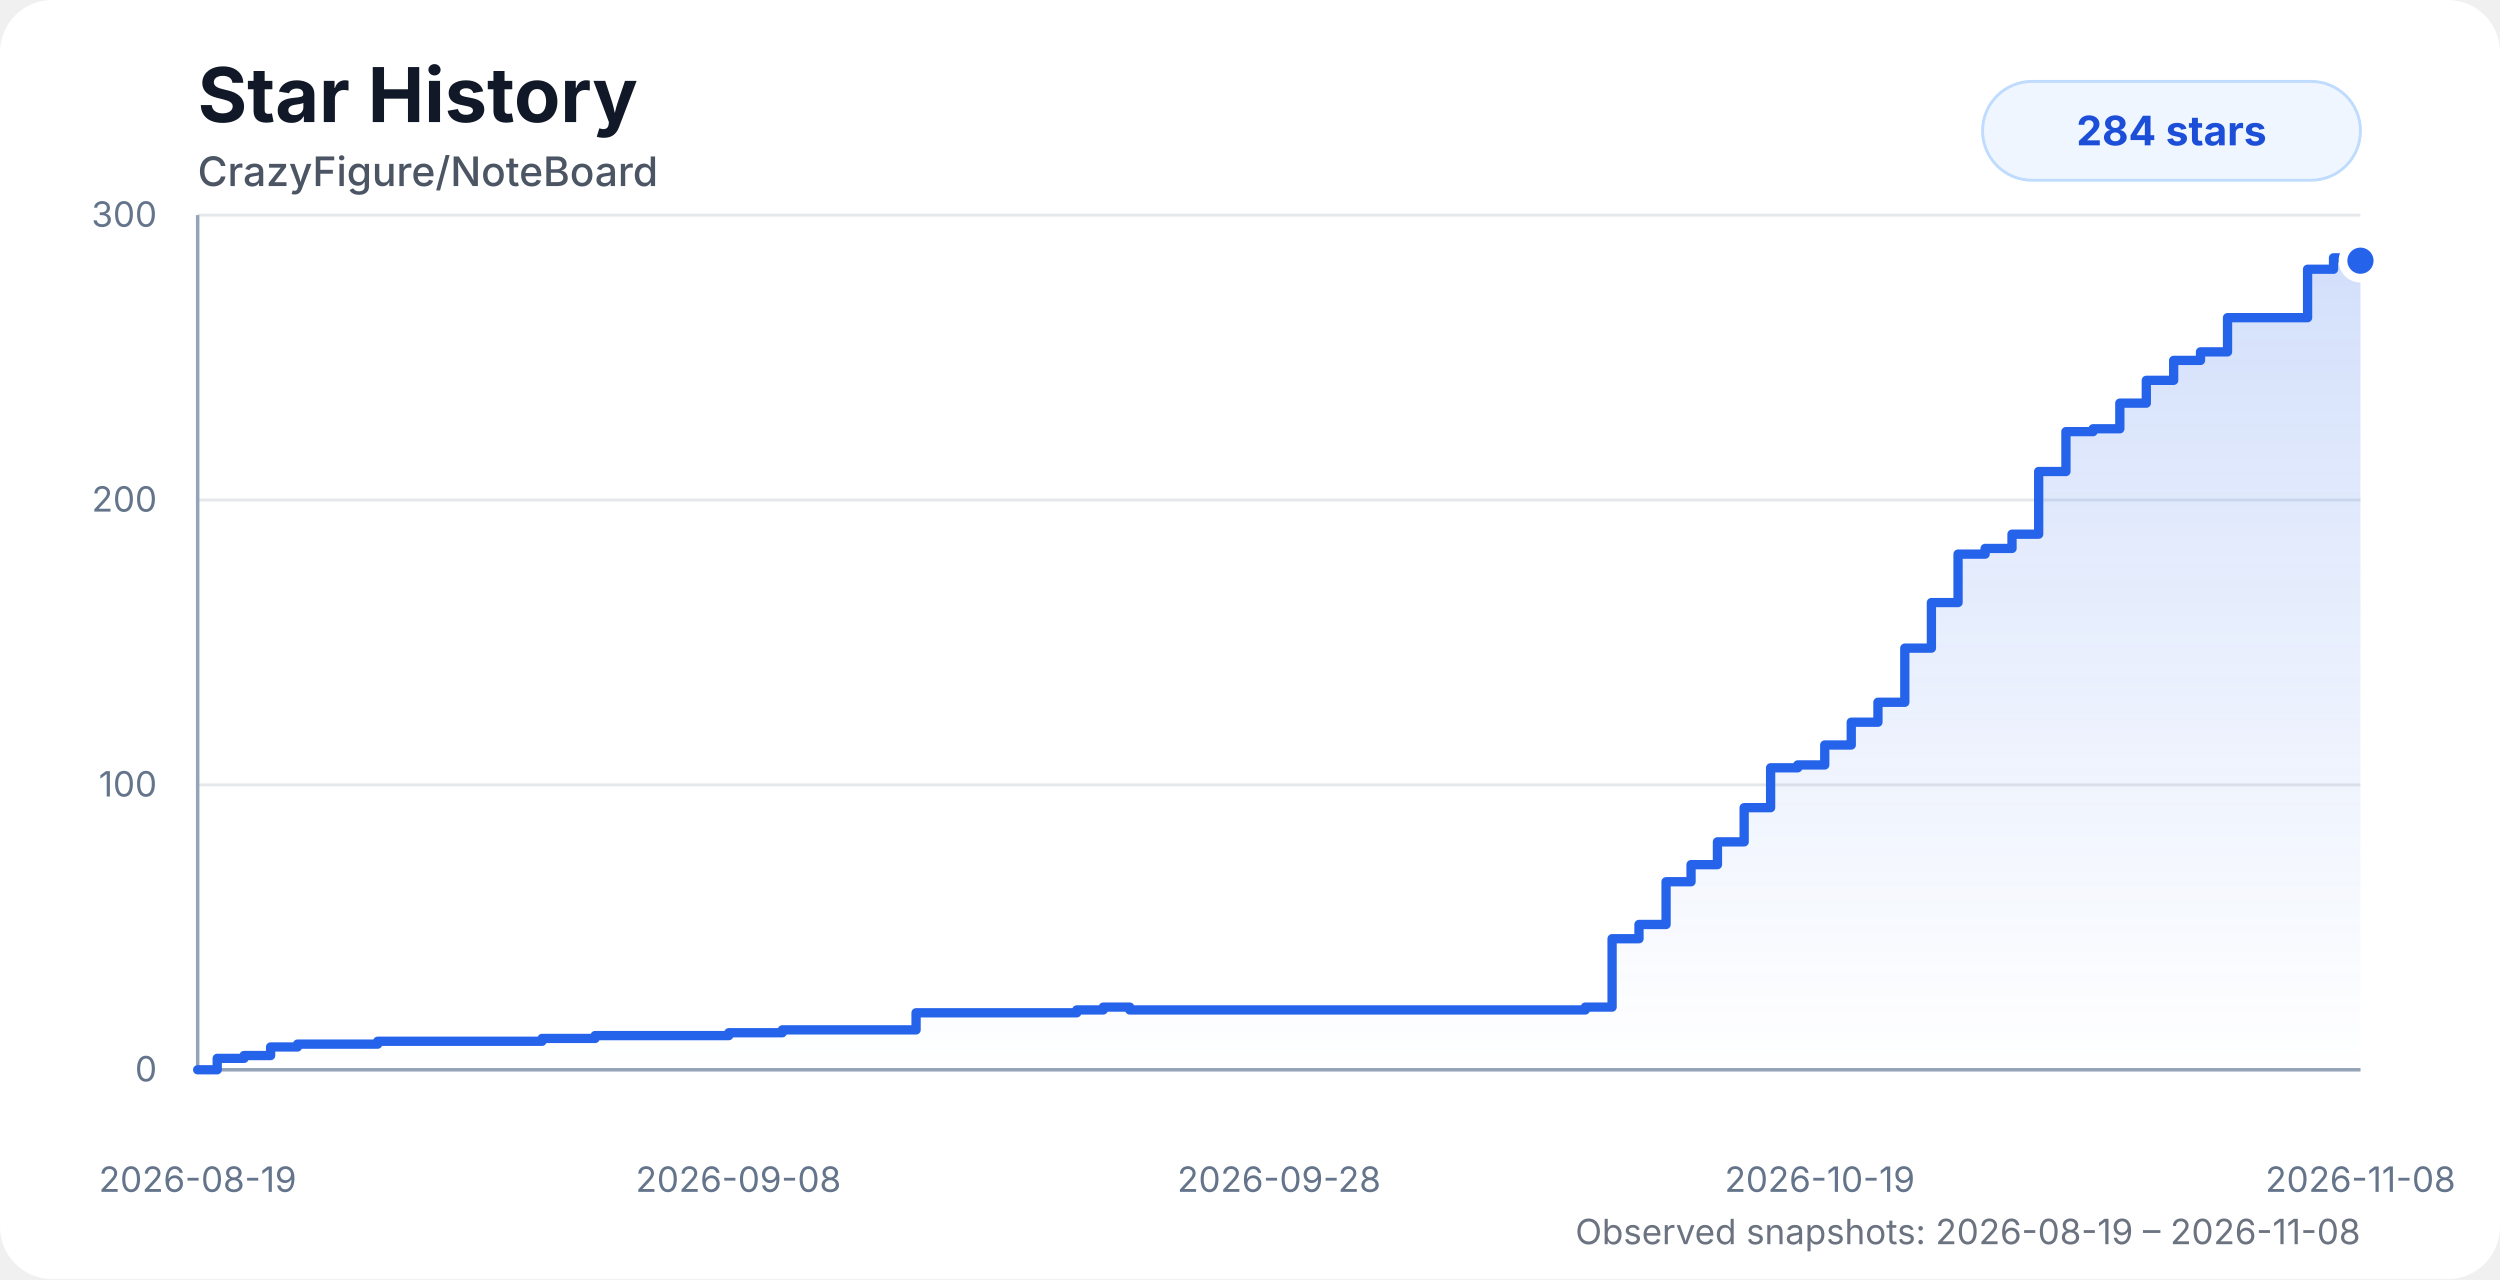
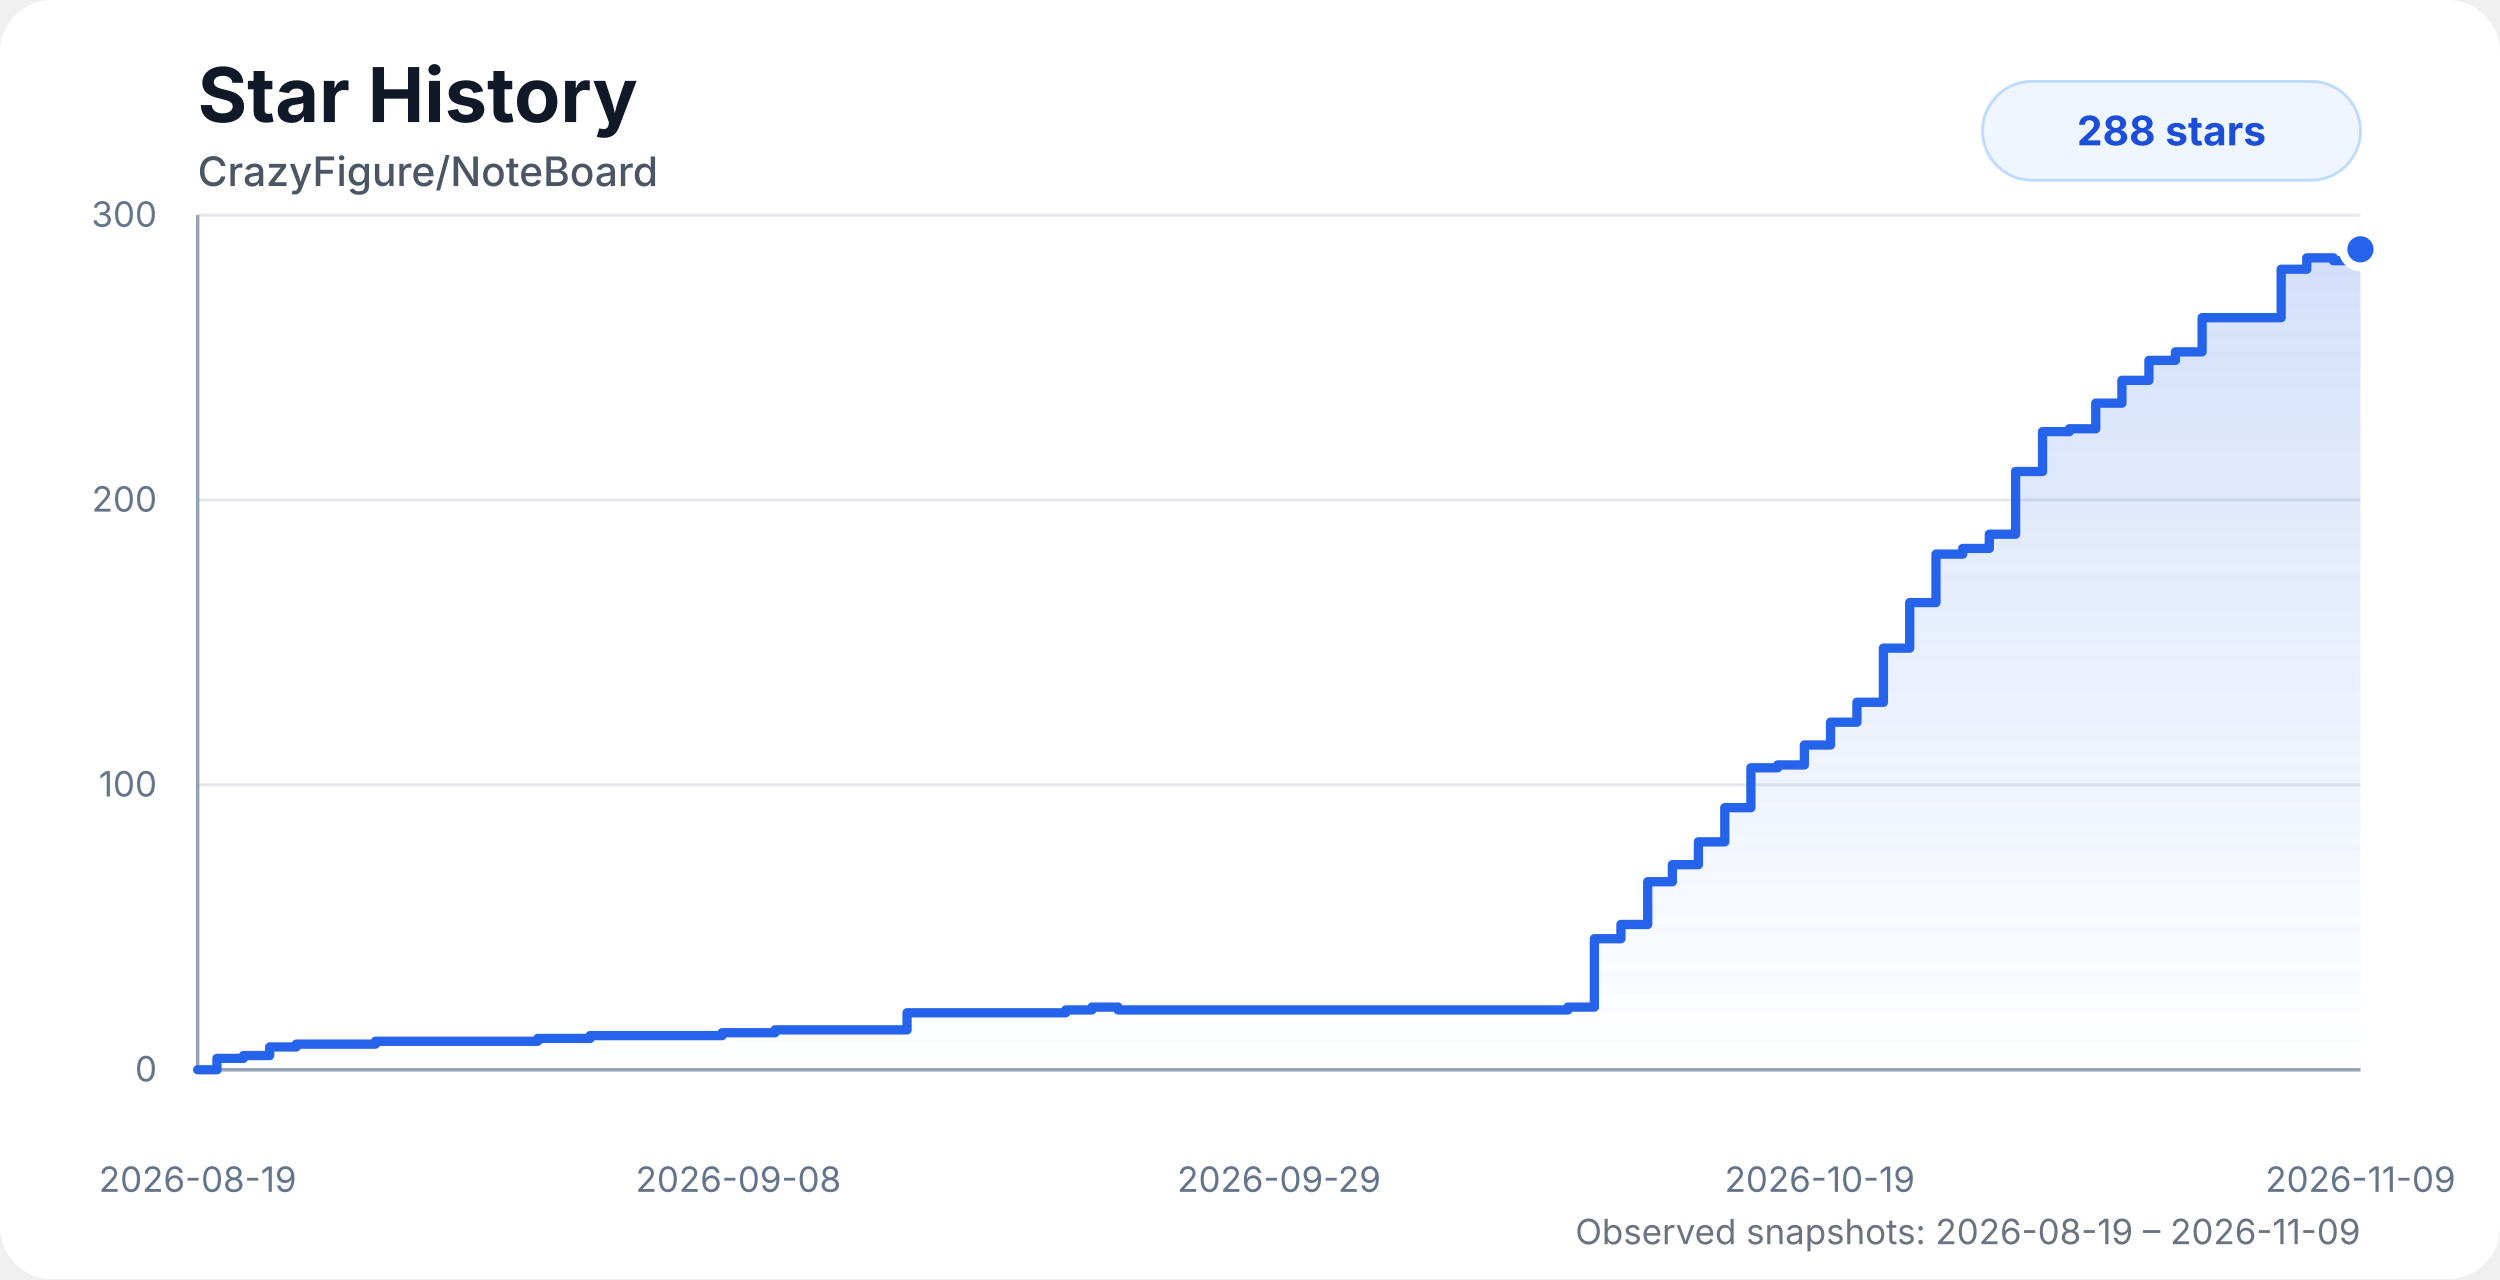
<svg xmlns="http://www.w3.org/2000/svg" width="860" height="440" viewBox="0 0 860 440" role="img" aria-labelledby="title desc">
  <style>
    .chart-bg { fill: #ffffff; }
    .title { fill: #111827; font: 700 26px system-ui, -apple-system, BlinkMacSystemFont, "Segoe UI", sans-serif; }
    .subtitle { fill: #4b5563; font: 500 14px system-ui, -apple-system, BlinkMacSystemFont, "Segoe UI", sans-serif; }
    .axis-label { fill: #64748b; font: 12px system-ui, -apple-system, BlinkMacSystemFont, "Segoe UI", sans-serif; }
    .grid { stroke: #e5e7eb; stroke-width: 1; }
    .axis { stroke: #94a3b8; stroke-width: 1.2; }
    .area { fill: url(#starGradient); opacity: 0.28; }
    .line { fill: none; stroke: #2563eb; stroke-width: 3.2; stroke-linecap: round; stroke-linejoin: round; }
    .dot { fill: #2563eb; stroke: #ffffff; stroke-width: 3; }
    .badge { fill: #eff6ff; stroke: #bfdbfe; }
    .badge-text { fill: #1d4ed8; font: 700 14px system-ui, -apple-system, BlinkMacSystemFont, "Segoe UI", sans-serif; }
    .status { fill: #6b7280; font: 12px system-ui, -apple-system, BlinkMacSystemFont, "Segoe UI", sans-serif; }
    @media (prefers-color-scheme: dark) {
      .chart-bg { fill: #0d1117; }
      .title { fill: #f8fafc; }
      .subtitle { fill: #cbd5e1; }
      .axis-label { fill: #94a3b8; }
      .grid { stroke: #1f2937; }
      .axis { stroke: #475569; }
      .dot { stroke: #0d1117; }
      .badge { fill: #172554; stroke: #1d4ed8; }
      .badge-text { fill: #bfdbfe; }
      .status { fill: #94a3b8; }
    }
  </style>
  <defs>
    <linearGradient id="starGradient" x1="0" x2="0" y1="0" y2="1">
      <stop offset="0%" stop-color="#2563eb" stop-opacity="0.72" />
      <stop offset="100%" stop-color="#2563eb" stop-opacity="0" />
    </linearGradient>
  </defs>
  <rect class="chart-bg" width="860" height="440" rx="18" />
  <text class="title" x="68" y="42">Star History</text>
  <text class="subtitle" x="68" y="64">CrazyFigure/NoteBoard</text>
  <g>
    <line class="grid" x1="68" y1="368" x2="812" y2="368" />
    <line class="grid" x1="68" y1="270" x2="812" y2="270" />
    <line class="grid" x1="68" y1="172" x2="812" y2="172" />
    <line class="grid" x1="68" y1="74" x2="812" y2="74" />
    <line class="axis" x1="68" y1="74" x2="68" y2="368" />
    <line class="axis" x1="68" y1="368" x2="812" y2="368" />
    <text class="axis-label" x="54" y="372" text-anchor="end">0</text>
    <text class="axis-label" x="54" y="274" text-anchor="end">100</text>
    <text class="axis-label" x="54" y="176" text-anchor="end">200</text>
    <text class="axis-label" x="54" y="78" text-anchor="end">300</text>
    <text class="axis-label" x="68" y="410" text-anchor="middle">2026-08-19</text>
    <text class="axis-label" x="254" y="410" text-anchor="middle">2026-09-08</text>
-     <text class="axis-label" x="440" y="410" text-anchor="middle">2026-09-28</text>
+     <text class="axis-label" x="440" y="410" text-anchor="middle">2026-09-29</text>
    <text class="axis-label" x="626" y="410" text-anchor="middle">2026-10-19</text>
-     <text class="axis-label" x="812" y="410" text-anchor="middle">2026-11-08</text>
+     <text class="axis-label" x="812" y="410" text-anchor="middle">2026-11-09</text>
  </g>
-   <path class="area" d="M 68 368 H 68 V 368 H 74.72 V 364.08 H 83.95 V 363.1 H 93.09 V 360.16 H 102.34 V 359.18 H 111.53 V 359.18 H 120.68 V 359.18 H 129.93 V 358.2 H 142.4 V 358.2 H 152.25 V 358.2 H 159.51 V 358.2 H 168.28 V 358.2 H 177.58 V 358.2 H 186.47 V 357.22 H 195.53 V 357.22 H 204.71 V 356.24 H 213.94 V 356.24 H 223.07 V 356.24 H 232.34 V 356.24 H 241.58 V 356.24 H 250.71 V 355.26 H 259.93 V 355.26 H 269.12 V 354.28 H 278.33 V 354.28 H 287.44 V 354.28 H 296.78 V 354.28 H 306.03 V 354.28 H 315.13 V 348.4 H 324.31 V 348.4 H 333.51 V 348.4 H 342.64 V 348.4 H 351.83 V 348.4 H 361.18 V 348.4 H 370.41 V 347.42 H 379.53 V 346.44 H 388.62 V 347.42 H 397.87 V 347.42 H 407.05 V 347.42 H 416.24 V 347.42 H 425.6 V 347.42 H 434.95 V 347.42 H 444.13 V 347.42 H 453.26 V 347.42 H 462.61 V 347.42 H 471.73 V 347.42 H 480.75 V 347.42 H 490.09 V 347.42 H 499.35 V 347.42 H 508.72 V 347.42 H 517.78 V 347.42 H 527.06 V 347.42 H 536.24 V 347.42 H 545.35 V 346.44 H 554.56 V 322.92 H 563.81 V 318.02 H 573.13 V 303.32 H 581.72 V 297.44 H 590.8 V 289.6 H 599.99 V 277.84 H 609.09 V 264.12 H 618.42 V 263.14 H 627.71 V 256.28 H 636.83 V 248.44 H 646.01 V 241.58 H 655.25 V 222.96 H 664.4 V 207.28 H 673.57 V 190.62 H 682.88 V 188.66 H 692.13 V 183.76 H 701.3 V 162.2 H 710.68 V 148.48 H 720.01 V 147.5 H 729.22 V 138.68 H 738.33 V 130.84 H 747.74 V 123.98 H 756.97 V 121.04 H 766.27 V 109.28 H 775.29 V 109.28 H 793.81 V 92.62 H 802.73 V 88.7 H 812 V 89.68 L 812 368 L 68 368 Z" />
-   <path class="line" d="M 68 368 H 68 V 368 H 74.72 V 364.08 H 83.95 V 363.1 H 93.09 V 360.16 H 102.34 V 359.18 H 111.53 V 359.18 H 120.68 V 359.18 H 129.93 V 358.2 H 142.4 V 358.2 H 152.25 V 358.2 H 159.51 V 358.2 H 168.28 V 358.2 H 177.58 V 358.2 H 186.47 V 357.22 H 195.53 V 357.22 H 204.71 V 356.24 H 213.94 V 356.24 H 223.07 V 356.24 H 232.34 V 356.24 H 241.58 V 356.24 H 250.71 V 355.26 H 259.93 V 355.26 H 269.12 V 354.28 H 278.33 V 354.28 H 287.44 V 354.28 H 296.78 V 354.28 H 306.03 V 354.28 H 315.13 V 348.4 H 324.31 V 348.4 H 333.51 V 348.4 H 342.64 V 348.4 H 351.83 V 348.4 H 361.18 V 348.4 H 370.41 V 347.42 H 379.53 V 346.44 H 388.62 V 347.42 H 397.87 V 347.42 H 407.05 V 347.42 H 416.24 V 347.42 H 425.6 V 347.42 H 434.95 V 347.42 H 444.13 V 347.42 H 453.26 V 347.42 H 462.61 V 347.42 H 471.73 V 347.42 H 480.75 V 347.42 H 490.09 V 347.42 H 499.35 V 347.42 H 508.72 V 347.42 H 517.78 V 347.42 H 527.06 V 347.42 H 536.24 V 347.42 H 545.35 V 346.44 H 554.56 V 322.92 H 563.81 V 318.02 H 573.13 V 303.32 H 581.72 V 297.44 H 590.8 V 289.6 H 599.99 V 277.84 H 609.09 V 264.12 H 618.42 V 263.14 H 627.71 V 256.28 H 636.83 V 248.44 H 646.01 V 241.58 H 655.25 V 222.96 H 664.4 V 207.28 H 673.57 V 190.62 H 682.88 V 188.66 H 692.13 V 183.76 H 701.3 V 162.2 H 710.68 V 148.48 H 720.01 V 147.5 H 729.22 V 138.68 H 738.33 V 130.84 H 747.74 V 123.98 H 756.97 V 121.04 H 766.27 V 109.28 H 775.29 V 109.28 H 793.81 V 92.62 H 802.73 V 88.7 H 812 V 89.68" />
-   <circle class="dot" cx="812" cy="89.68" r="6" />
+   <path class="area" d="M 68 368 H 68 V 368 H 74.63 V 364.08 H 83.75 V 363.1 H 92.77 V 360.16 H 101.91 V 359.18 H 110.99 V 359.18 H 120.02 V 359.18 H 129.15 V 358.2 H 141.46 V 358.2 H 151.2 V 358.2 H 158.36 V 358.2 H 167.03 V 358.2 H 176.21 V 358.2 H 184.98 V 357.22 H 193.93 V 357.22 H 203 V 356.24 H 212.12 V 356.24 H 221.13 V 356.24 H 230.29 V 356.24 H 239.41 V 356.24 H 248.42 V 355.26 H 257.53 V 355.26 H 266.6 V 354.28 H 275.69 V 354.28 H 284.7 V 354.28 H 293.92 V 354.28 H 303.05 V 354.28 H 312.03 V 348.4 H 321.1 V 348.4 H 330.19 V 348.4 H 339.2 V 348.4 H 348.27 V 348.4 H 357.51 V 348.4 H 366.62 V 347.42 H 375.63 V 346.44 H 384.61 V 347.42 H 393.75 V 347.42 H 402.8 V 347.42 H 411.88 V 347.42 H 421.13 V 347.42 H 430.36 V 347.42 H 439.42 V 347.42 H 448.44 V 347.42 H 457.67 V 347.42 H 466.68 V 347.42 H 475.58 V 347.42 H 484.81 V 347.42 H 493.95 V 347.42 H 503.2 V 347.42 H 512.15 V 347.42 H 521.32 V 347.42 H 530.37 V 347.42 H 539.37 V 346.44 H 548.47 V 322.92 H 557.6 V 318.02 H 566.81 V 303.32 H 575.29 V 297.44 H 584.25 V 289.6 H 593.33 V 277.84 H 602.31 V 264.12 H 611.53 V 263.14 H 620.7 V 256.28 H 629.71 V 248.44 H 638.78 V 241.58 H 647.89 V 222.96 H 656.94 V 207.28 H 665.98 V 190.62 H 675.18 V 188.66 H 684.32 V 183.76 H 693.37 V 162.2 H 702.64 V 148.48 H 711.85 V 147.5 H 720.94 V 138.68 H 729.94 V 130.84 H 739.23 V 123.98 H 748.35 V 121.04 H 757.53 V 109.28 H 766.43 V 109.28 H 784.72 V 92.62 H 793.53 V 88.7 H 802.69 V 89.68 H 812 V 85.76 L 812 368 L 68 368 Z" />
+   <path class="line" d="M 68 368 H 68 V 368 H 74.63 V 364.08 H 83.75 V 363.1 H 92.77 V 360.16 H 101.91 V 359.18 H 110.99 V 359.18 H 120.02 V 359.18 H 129.15 V 358.2 H 141.46 V 358.2 H 151.2 V 358.2 H 158.36 V 358.2 H 167.03 V 358.2 H 176.21 V 358.2 H 184.98 V 357.22 H 193.93 V 357.22 H 203 V 356.24 H 212.12 V 356.24 H 221.13 V 356.24 H 230.29 V 356.24 H 239.41 V 356.24 H 248.42 V 355.26 H 257.53 V 355.26 H 266.6 V 354.28 H 275.69 V 354.28 H 284.7 V 354.28 H 293.92 V 354.28 H 303.05 V 354.28 H 312.03 V 348.4 H 321.1 V 348.4 H 330.19 V 348.4 H 339.2 V 348.4 H 348.27 V 348.4 H 357.51 V 348.4 H 366.62 V 347.42 H 375.63 V 346.44 H 384.61 V 347.42 H 393.75 V 347.42 H 402.8 V 347.42 H 411.88 V 347.42 H 421.13 V 347.42 H 430.36 V 347.42 H 439.42 V 347.42 H 448.44 V 347.42 H 457.67 V 347.42 H 466.68 V 347.42 H 475.58 V 347.42 H 484.81 V 347.42 H 493.95 V 347.42 H 503.2 V 347.42 H 512.15 V 347.42 H 521.32 V 347.42 H 530.37 V 347.42 H 539.37 V 346.44 H 548.47 V 322.92 H 557.6 V 318.02 H 566.81 V 303.32 H 575.29 V 297.44 H 584.25 V 289.6 H 593.33 V 277.84 H 602.31 V 264.12 H 611.53 V 263.14 H 620.7 V 256.28 H 629.71 V 248.44 H 638.78 V 241.58 H 647.89 V 222.96 H 656.94 V 207.28 H 665.98 V 190.62 H 675.18 V 188.66 H 684.32 V 183.76 H 693.37 V 162.2 H 702.64 V 148.48 H 711.85 V 147.5 H 720.94 V 138.68 H 729.94 V 130.84 H 739.23 V 123.98 H 748.35 V 121.04 H 757.53 V 109.28 H 766.43 V 109.28 H 784.72 V 92.62 H 793.53 V 88.7 H 802.69 V 89.68 H 812 V 85.76" />
+   <circle class="dot" cx="812" cy="85.76" r="6" />
  <rect class="badge" x="682" y="28" width="130" height="34" rx="17" />
-   <text class="badge-text" x="747" y="50" text-anchor="middle">284 stars</text>
-   <text class="status" x="812" y="428" text-anchor="end">Observed snapshots: 2026-08-19 – 2026-11-08</text>
+   <text class="badge-text" x="747" y="50" text-anchor="middle">288 stars</text>
+   <text class="status" x="812" y="428" text-anchor="end">Observed snapshots: 2026-08-19 – 2026-11-09</text>
</svg>
